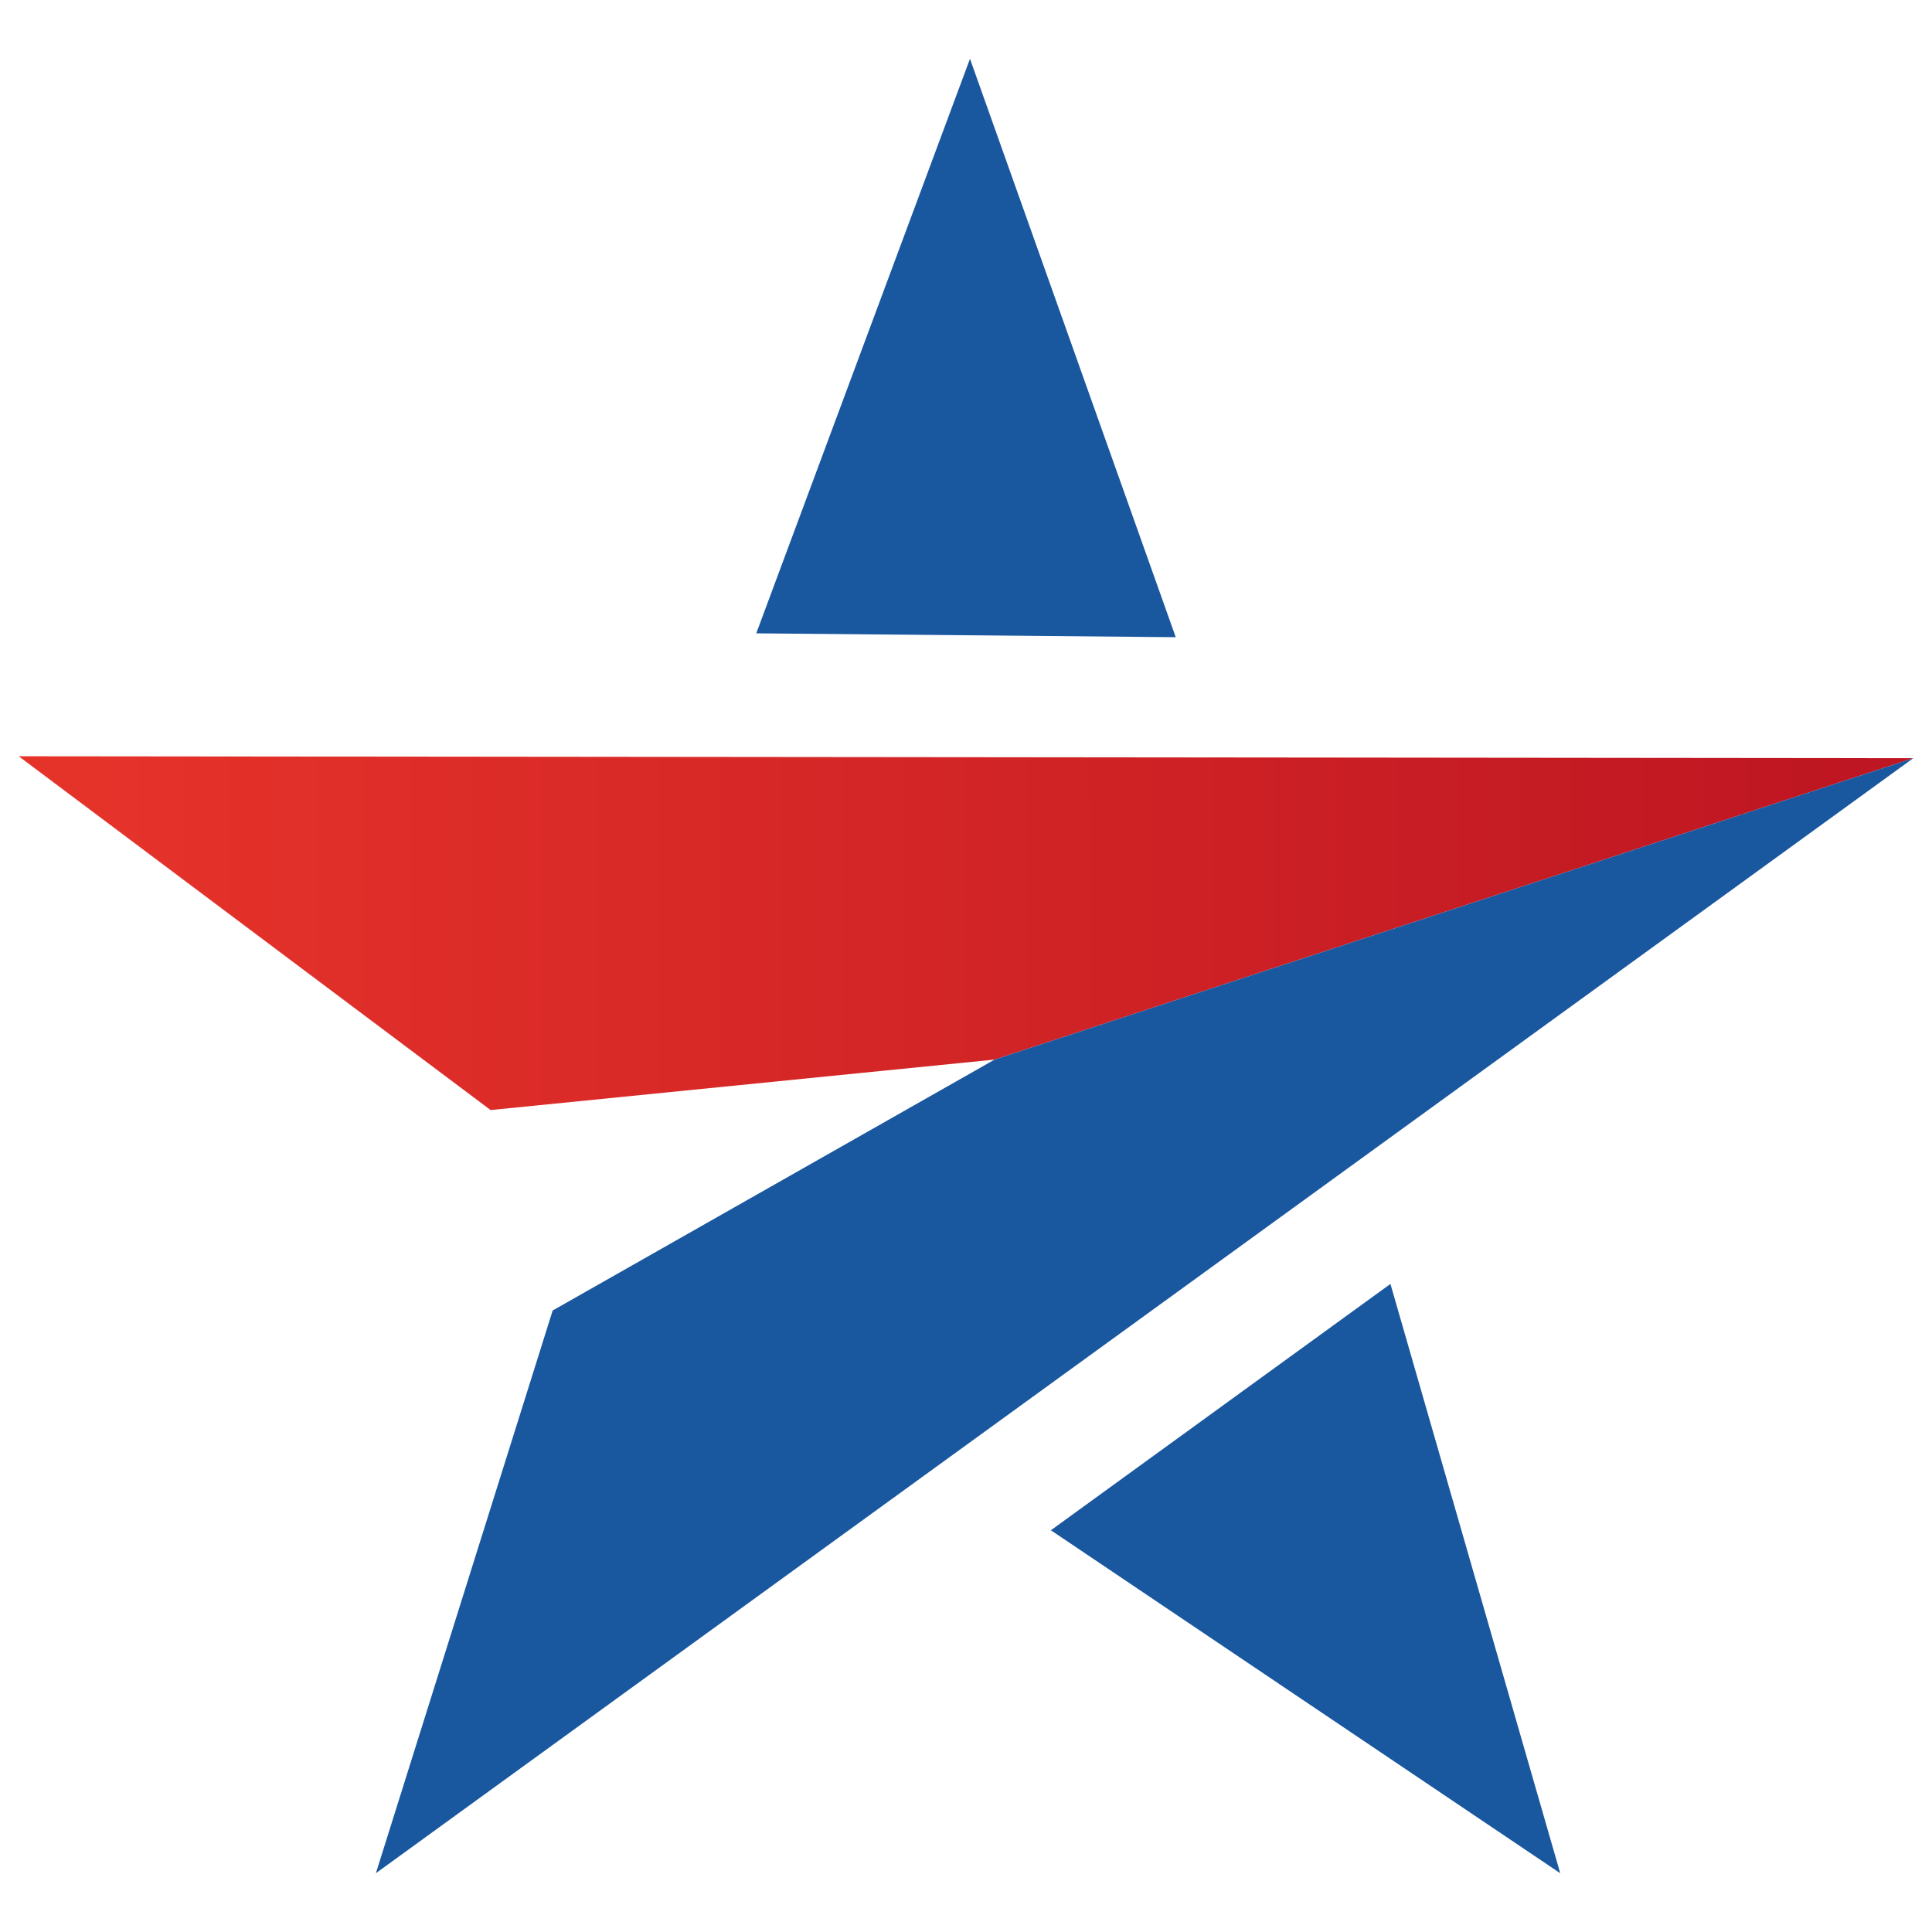
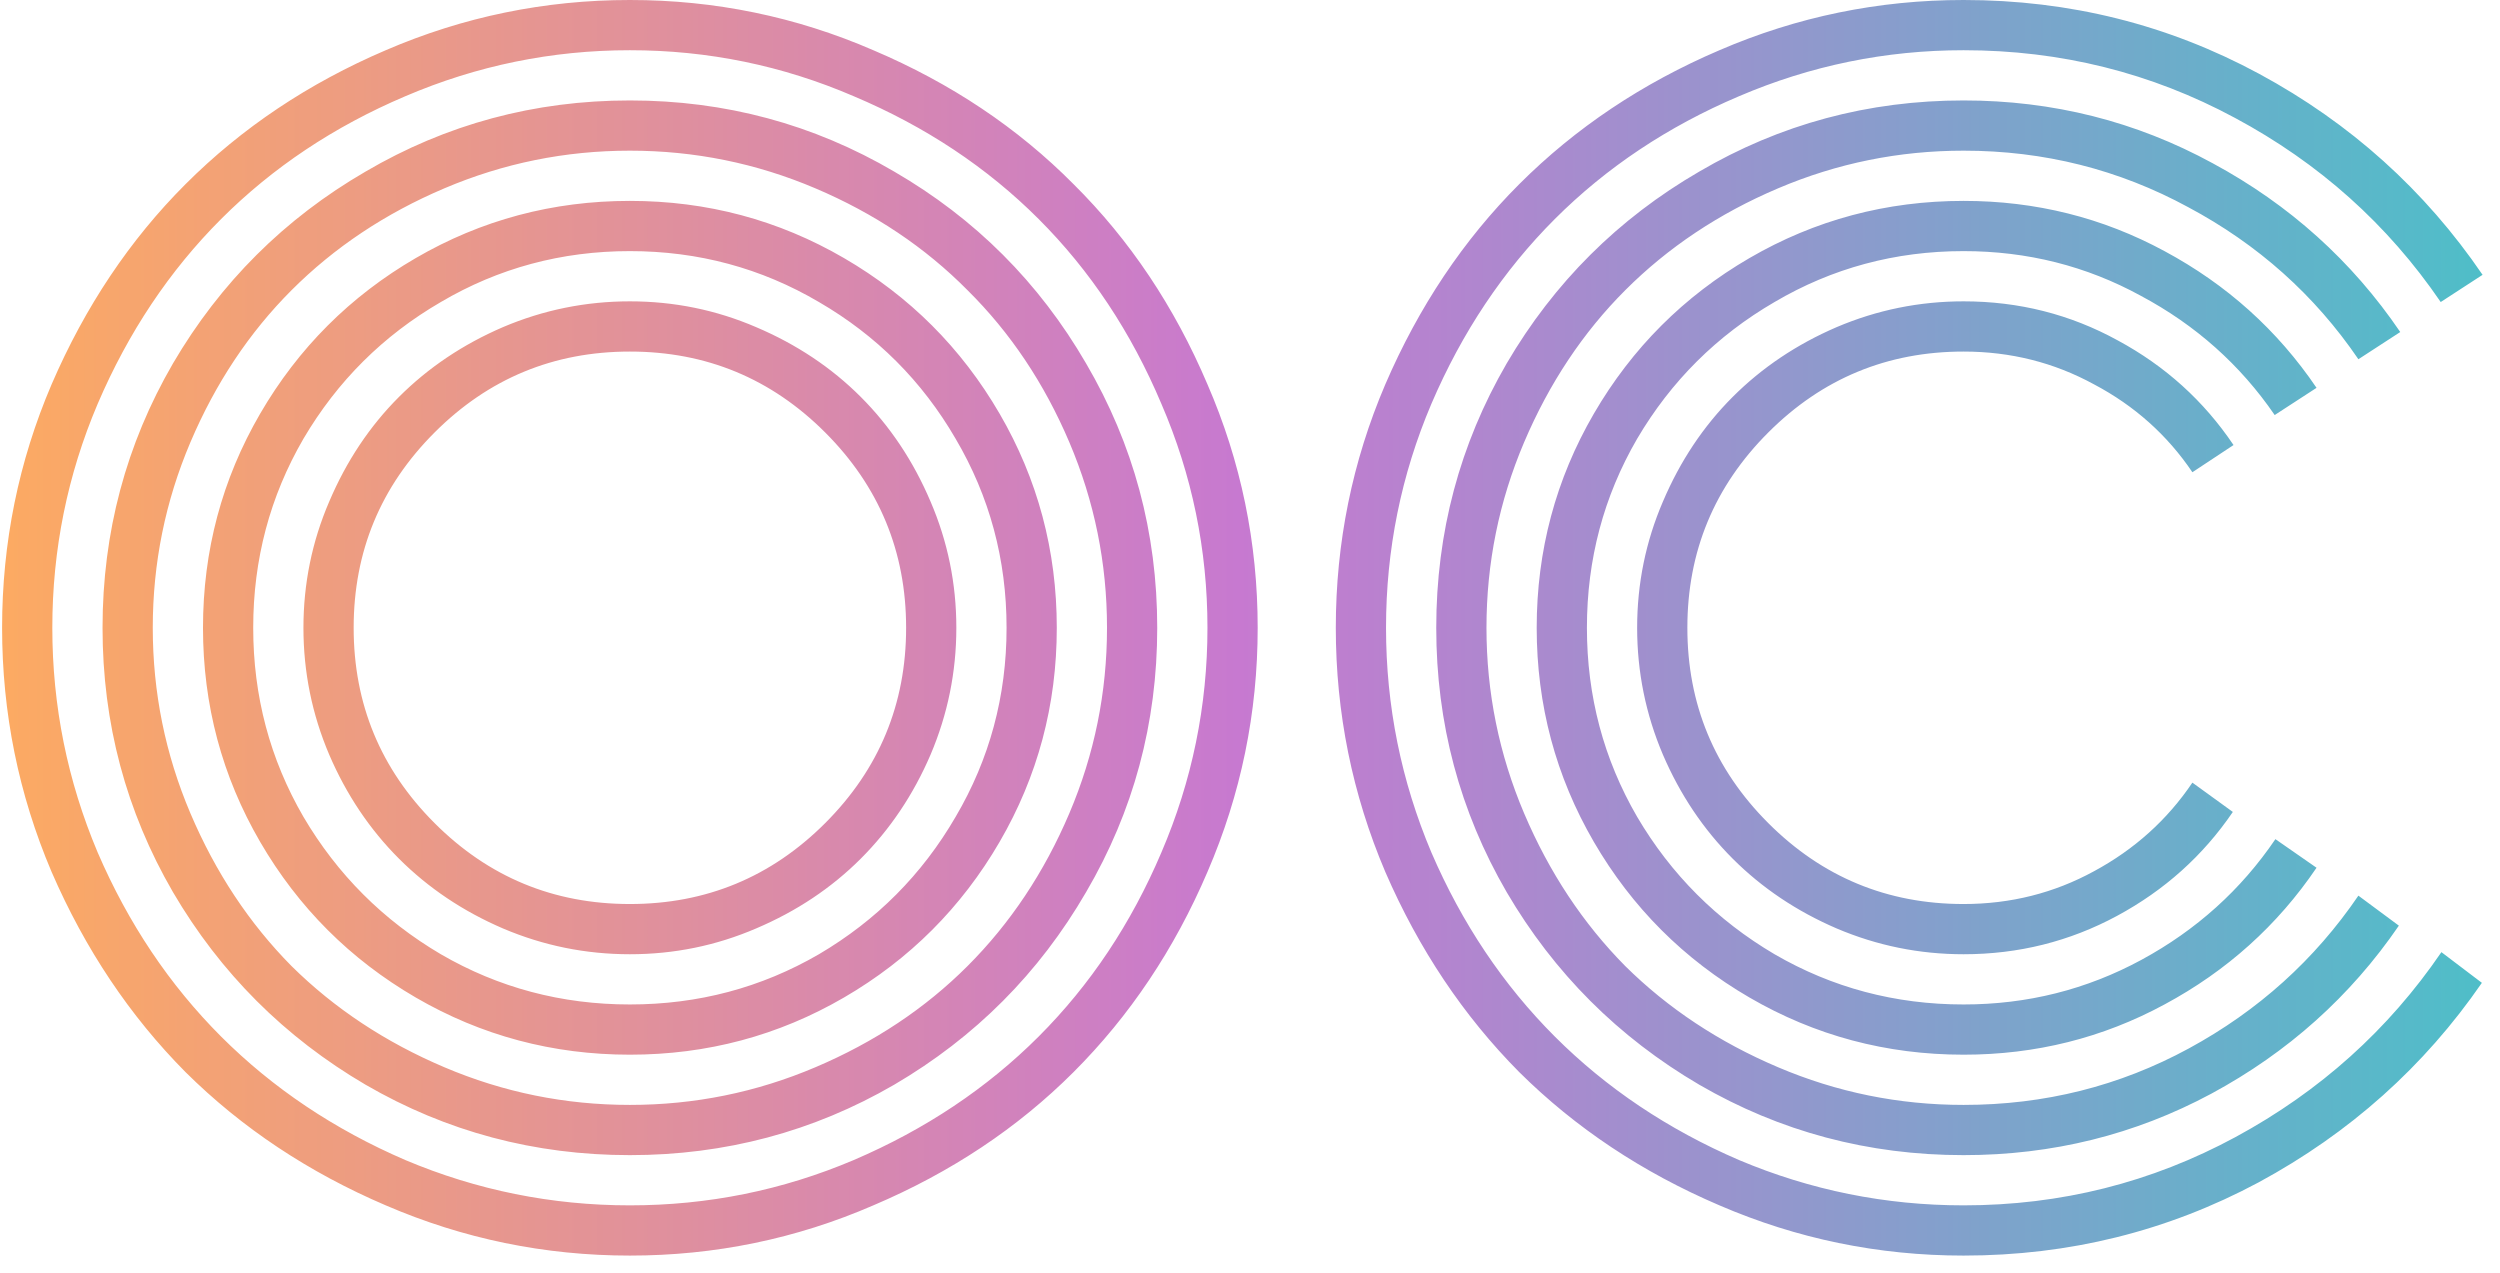
- <svg xmlns="http://www.w3.org/2000/svg" id="a" width="80" height="80" viewBox="0 0 80 80">
+ <svg xmlns="http://www.w3.org/2000/svg" width="112" height="57" viewBox="0 0 112 57" fill="none">
+   <path d="M19.469 19.375C17.052 21.792 15.844 24.708 15.844 28.125C15.844 31.542 17.052 34.458 19.469 36.875C21.885 39.292 24.802 40.5 28.219 40.5C31.635 40.5 34.552 39.292 36.969 36.875C39.385 34.458 40.594 31.542 40.594 28.125C40.594 24.708 39.385 21.792 36.969 19.375C34.552 16.958 31.635 15.75 28.219 15.75C24.802 15.75 21.885 16.958 19.469 19.375ZM14.75 33.812C13.979 32 13.594 30.104 13.594 28.125C13.594 26.146 13.979 24.26 14.75 22.469C15.521 20.656 16.562 19.094 17.875 17.781C19.188 16.469 20.74 15.427 22.531 14.656C24.344 13.885 26.24 13.5 28.219 13.5C30.198 13.5 32.083 13.885 33.875 14.656C35.688 15.427 37.25 16.469 38.562 17.781C39.875 19.094 40.917 20.656 41.688 22.469C42.458 24.26 42.844 26.146 42.844 28.125C42.844 30.104 42.458 32 41.688 33.812C40.917 35.604 39.875 37.156 38.562 38.469C37.25 39.781 35.688 40.823 33.875 41.594C32.083 42.365 30.198 42.75 28.219 42.75C26.24 42.75 24.344 42.365 22.531 41.594C20.74 40.823 19.188 39.781 17.875 38.469C16.562 37.156 15.521 35.604 14.75 33.812ZM13.594 19.656C12.094 22.24 11.344 25.062 11.344 28.125C11.344 31.188 12.094 34.01 13.594 36.594C15.115 39.177 17.167 41.229 19.75 42.75C22.333 44.25 25.156 45 28.219 45C31.281 45 34.104 44.25 36.688 42.75C39.271 41.229 41.312 39.177 42.812 36.594C44.333 34.01 45.094 31.188 45.094 28.125C45.094 25.062 44.333 22.24 42.812 19.656C41.312 17.073 39.271 15.031 36.688 13.531C34.104 12.01 31.281 11.25 28.219 11.25C25.156 11.25 22.333 12.01 19.75 13.531C17.167 15.031 15.115 17.073 13.594 19.656ZM11.656 37.719C9.948 34.781 9.094 31.583 9.094 28.125C9.094 24.667 9.948 21.469 11.656 18.531C13.365 15.594 15.688 13.271 18.625 11.562C21.562 9.854 24.76 9 28.219 9C31.677 9 34.875 9.854 37.812 11.562C40.75 13.271 43.073 15.594 44.781 18.531C46.49 21.469 47.344 24.667 47.344 28.125C47.344 31.583 46.49 34.781 44.781 37.719C43.073 40.656 40.75 42.979 37.812 44.688C34.875 46.396 31.677 47.25 28.219 47.25C24.76 47.25 21.562 46.396 18.625 44.688C15.688 42.979 13.365 40.656 11.656 37.719ZM8.531 19.812C7.406 22.458 6.844 25.229 6.844 28.125C6.844 31.021 7.406 33.792 8.531 36.438C9.656 39.083 11.167 41.365 13.062 43.281C14.979 45.177 17.26 46.688 19.906 47.812C22.552 48.938 25.323 49.5 28.219 49.5C31.115 49.5 33.885 48.938 36.531 47.812C39.177 46.688 41.448 45.177 43.344 43.281C45.26 41.365 46.781 39.083 47.906 36.438C49.031 33.792 49.594 31.021 49.594 28.125C49.594 25.229 49.031 22.458 47.906 19.812C46.781 17.167 45.26 14.896 43.344 13C41.448 11.083 39.177 9.562 36.531 8.438C33.885 7.312 31.115 6.75 28.219 6.75C25.323 6.75 22.552 7.312 19.906 8.438C17.26 9.562 14.979 11.083 13.062 13C11.167 14.896 9.656 17.167 8.531 19.812ZM7.75 39.969C5.646 36.344 4.594 32.396 4.594 28.125C4.594 23.854 5.646 19.906 7.75 16.281C9.875 12.656 12.75 9.792 16.375 7.688C20 5.562 23.948 4.5 28.219 4.5C32.49 4.5 36.438 5.562 40.062 7.688C43.688 9.792 46.552 12.656 48.656 16.281C50.781 19.906 51.844 23.854 51.844 28.125C51.844 32.396 50.781 36.344 48.656 39.969C46.552 43.594 43.688 46.469 40.062 48.594C36.438 50.698 32.49 51.75 28.219 51.75C23.948 51.75 20 50.698 16.375 48.594C12.75 46.469 9.875 43.594 7.75 39.969ZM4.375 18.094C3.021 21.281 2.344 24.625 2.344 28.125C2.344 31.625 3.021 34.979 4.375 38.188C5.75 41.375 7.594 44.125 9.906 46.438C12.219 48.75 14.969 50.594 18.156 51.969C21.365 53.323 24.719 54 28.219 54C31.719 54 35.062 53.323 38.25 51.969C41.458 50.594 44.219 48.75 46.531 46.438C48.844 44.125 50.677 41.375 52.031 38.188C53.406 34.979 54.094 31.625 54.094 28.125C54.094 24.625 53.406 21.281 52.031 18.094C50.677 14.885 48.844 12.125 46.531 9.812C44.219 7.5 41.458 5.667 38.25 4.312C35.062 2.938 31.719 2.25 28.219 2.25C24.719 2.25 21.365 2.938 18.156 4.312C14.969 5.667 12.219 7.5 9.906 9.812C7.594 12.125 5.75 14.885 4.375 18.094ZM2.312 39.062C0.833 35.583 0.094 31.938 0.094 28.125C0.094 24.312 0.833 20.677 2.312 17.219C3.812 13.74 5.812 10.75 8.312 8.25C10.833 5.729 13.823 3.729 17.281 2.25C20.76 0.75 24.406 0 28.219 0C32.031 0 35.667 0.75 39.125 2.25C42.604 3.729 45.594 5.729 48.094 8.25C50.615 10.75 52.615 13.74 54.094 17.219C55.594 20.677 56.344 24.312 56.344 28.125C56.344 31.938 55.594 35.583 54.094 39.062C52.615 42.521 50.615 45.51 48.094 48.031C45.594 50.531 42.604 52.521 39.125 54C35.667 55.5 32.031 56.25 28.219 56.25C24.406 56.25 20.76 55.5 17.281 54C13.823 52.521 10.833 50.531 8.312 48.031C5.812 45.51 3.812 42.521 2.312 39.062ZM100.062 19.938L98.219 21.156C97.094 19.49 95.625 18.177 93.812 17.219C92.021 16.24 90.073 15.75 87.969 15.75C84.552 15.75 81.635 16.958 79.219 19.375C76.802 21.792 75.594 24.708 75.594 28.125C75.594 31.542 76.802 34.458 79.219 36.875C81.635 39.292 84.552 40.5 87.969 40.5C90.073 40.5 92.021 40.01 93.812 39.031C95.625 38.052 97.094 36.729 98.219 35.062L100.031 36.375C98.698 38.333 96.969 39.885 94.844 41.031C92.719 42.177 90.427 42.75 87.969 42.75C85.99 42.75 84.094 42.365 82.281 41.594C80.49 40.823 78.938 39.781 77.625 38.469C76.312 37.156 75.271 35.604 74.5 33.812C73.729 32 73.344 30.104 73.344 28.125C73.344 26.146 73.729 24.26 74.5 22.469C75.271 20.656 76.312 19.094 77.625 17.781C78.938 16.469 80.49 15.427 82.281 14.656C84.094 13.885 85.99 13.5 87.969 13.5C90.448 13.5 92.75 14.083 94.875 15.25C97 16.396 98.729 17.958 100.062 19.938ZM103.781 17.375L101.906 18.594C100.365 16.344 98.365 14.562 95.906 13.25C93.469 11.917 90.823 11.25 87.969 11.25C84.906 11.25 82.083 12.01 79.5 13.531C76.917 15.031 74.865 17.073 73.344 19.656C71.844 22.24 71.094 25.062 71.094 28.125C71.094 31.188 71.844 34.01 73.344 36.594C74.865 39.177 76.917 41.229 79.5 42.75C82.083 44.25 84.906 45 87.969 45C90.823 45 93.479 44.333 95.938 43C98.396 41.667 100.396 39.865 101.938 37.594L103.781 38.875C102.031 41.458 99.76 43.5 96.969 45C94.198 46.5 91.198 47.25 87.969 47.25C84.51 47.25 81.312 46.396 78.375 44.688C75.438 42.979 73.115 40.656 71.406 37.719C69.698 34.781 68.844 31.583 68.844 28.125C68.844 24.667 69.698 21.469 71.406 18.531C73.115 15.594 75.438 13.271 78.375 11.562C81.312 9.854 84.51 9 87.969 9C91.198 9 94.198 9.75 96.969 11.25C99.76 12.75 102.031 14.792 103.781 17.375ZM107.531 14.875L105.656 16.094C103.698 13.219 101.156 10.948 98.031 9.281C94.927 7.594 91.573 6.75 87.969 6.75C85.073 6.75 82.302 7.312 79.656 8.438C77.01 9.562 74.729 11.083 72.812 13C70.917 14.896 69.406 17.167 68.281 19.812C67.156 22.458 66.594 25.229 66.594 28.125C66.594 31.021 67.156 33.792 68.281 36.438C69.406 39.083 70.917 41.365 72.812 43.281C74.729 45.177 77.01 46.688 79.656 47.812C82.302 48.938 85.073 49.5 87.969 49.5C91.594 49.5 94.958 48.656 98.062 46.969C101.167 45.281 103.698 43 105.656 40.125L107.469 41.469C105.302 44.635 102.5 47.146 99.062 49C95.646 50.833 91.948 51.75 87.969 51.75C83.698 51.75 79.75 50.698 76.125 48.594C72.5 46.469 69.625 43.594 67.5 39.969C65.396 36.344 64.344 32.396 64.344 28.125C64.344 23.854 65.396 19.906 67.5 16.281C69.625 12.656 72.5 9.792 76.125 7.688C79.75 5.562 83.698 4.5 87.969 4.5C91.969 4.5 95.688 5.438 99.125 7.312C102.562 9.167 105.365 11.688 107.531 14.875ZM111.219 12.312L109.344 13.531C106.969 10.052 103.896 7.302 100.125 5.281C96.375 3.26 92.323 2.25 87.969 2.25C84.469 2.25 81.115 2.938 77.906 4.312C74.719 5.667 71.969 7.5 69.656 9.812C67.344 12.125 65.5 14.885 64.125 18.094C62.771 21.281 62.094 24.625 62.094 28.125C62.094 31.625 62.771 34.979 64.125 38.188C65.5 41.375 67.344 44.125 69.656 46.438C71.969 48.75 74.719 50.594 77.906 51.969C81.115 53.323 84.469 54 87.969 54C92.323 54 96.385 52.979 100.156 50.938C103.927 48.896 107 46.135 109.375 42.656L111.188 44.031C108.604 47.781 105.271 50.76 101.188 52.969C97.104 55.156 92.698 56.25 87.969 56.25C84.156 56.25 80.51 55.5 77.031 54C73.573 52.521 70.583 50.531 68.062 48.031C65.562 45.51 63.562 42.521 62.062 39.062C60.583 35.583 59.844 31.938 59.844 28.125C59.844 24.312 60.583 20.677 62.062 17.219C63.562 13.74 65.562 10.75 68.062 8.25C70.583 5.729 73.573 3.729 77.031 2.25C80.51 0.75 84.156 0 87.969 0C92.719 0 97.135 1.104 101.219 3.312C105.302 5.521 108.635 8.521 111.219 12.312Z" fill="url(#paint0_linear_372_347)" />
  <defs>
-     <linearGradient id="b" x1="3" y1="40" x2="77" y2="40" gradientUnits="userSpaceOnUse">
-       <stop offset="0" stop-color="#e6332a" />
-       <stop offset="1" stop-color="#be1622" />
+     <linearGradient id="paint0_linear_372_347" x1="-2" y1="29.5" x2="113" y2="29.5" gradientUnits="userSpaceOnUse">
+       <stop stop-color="#FEAC5E" />
+       <stop offset="0.5" stop-color="#C779D0" />
+       <stop offset="1" stop-color="#4BC0C8" />
    </linearGradient>
  </defs>
-   <polygon points="20.315 45.965 41.185 43.875 79.225 31.395 .775 31.315 20.315 45.965" fill="url(#b)" />
-   <polygon points="22.885 54.265 41.185 43.875 79.225 31.395 15.565 77.565 22.885 54.265" fill="#19579f" />
-   <polygon points="57.575 53.165 43.515 63.365 64.605 77.565 57.575 53.165" fill="#19579f" />
-   <polygon points="31.315 26.225 48.685 26.385 40.165 2.435 31.315 26.225" fill="#19579f" />
</svg>
